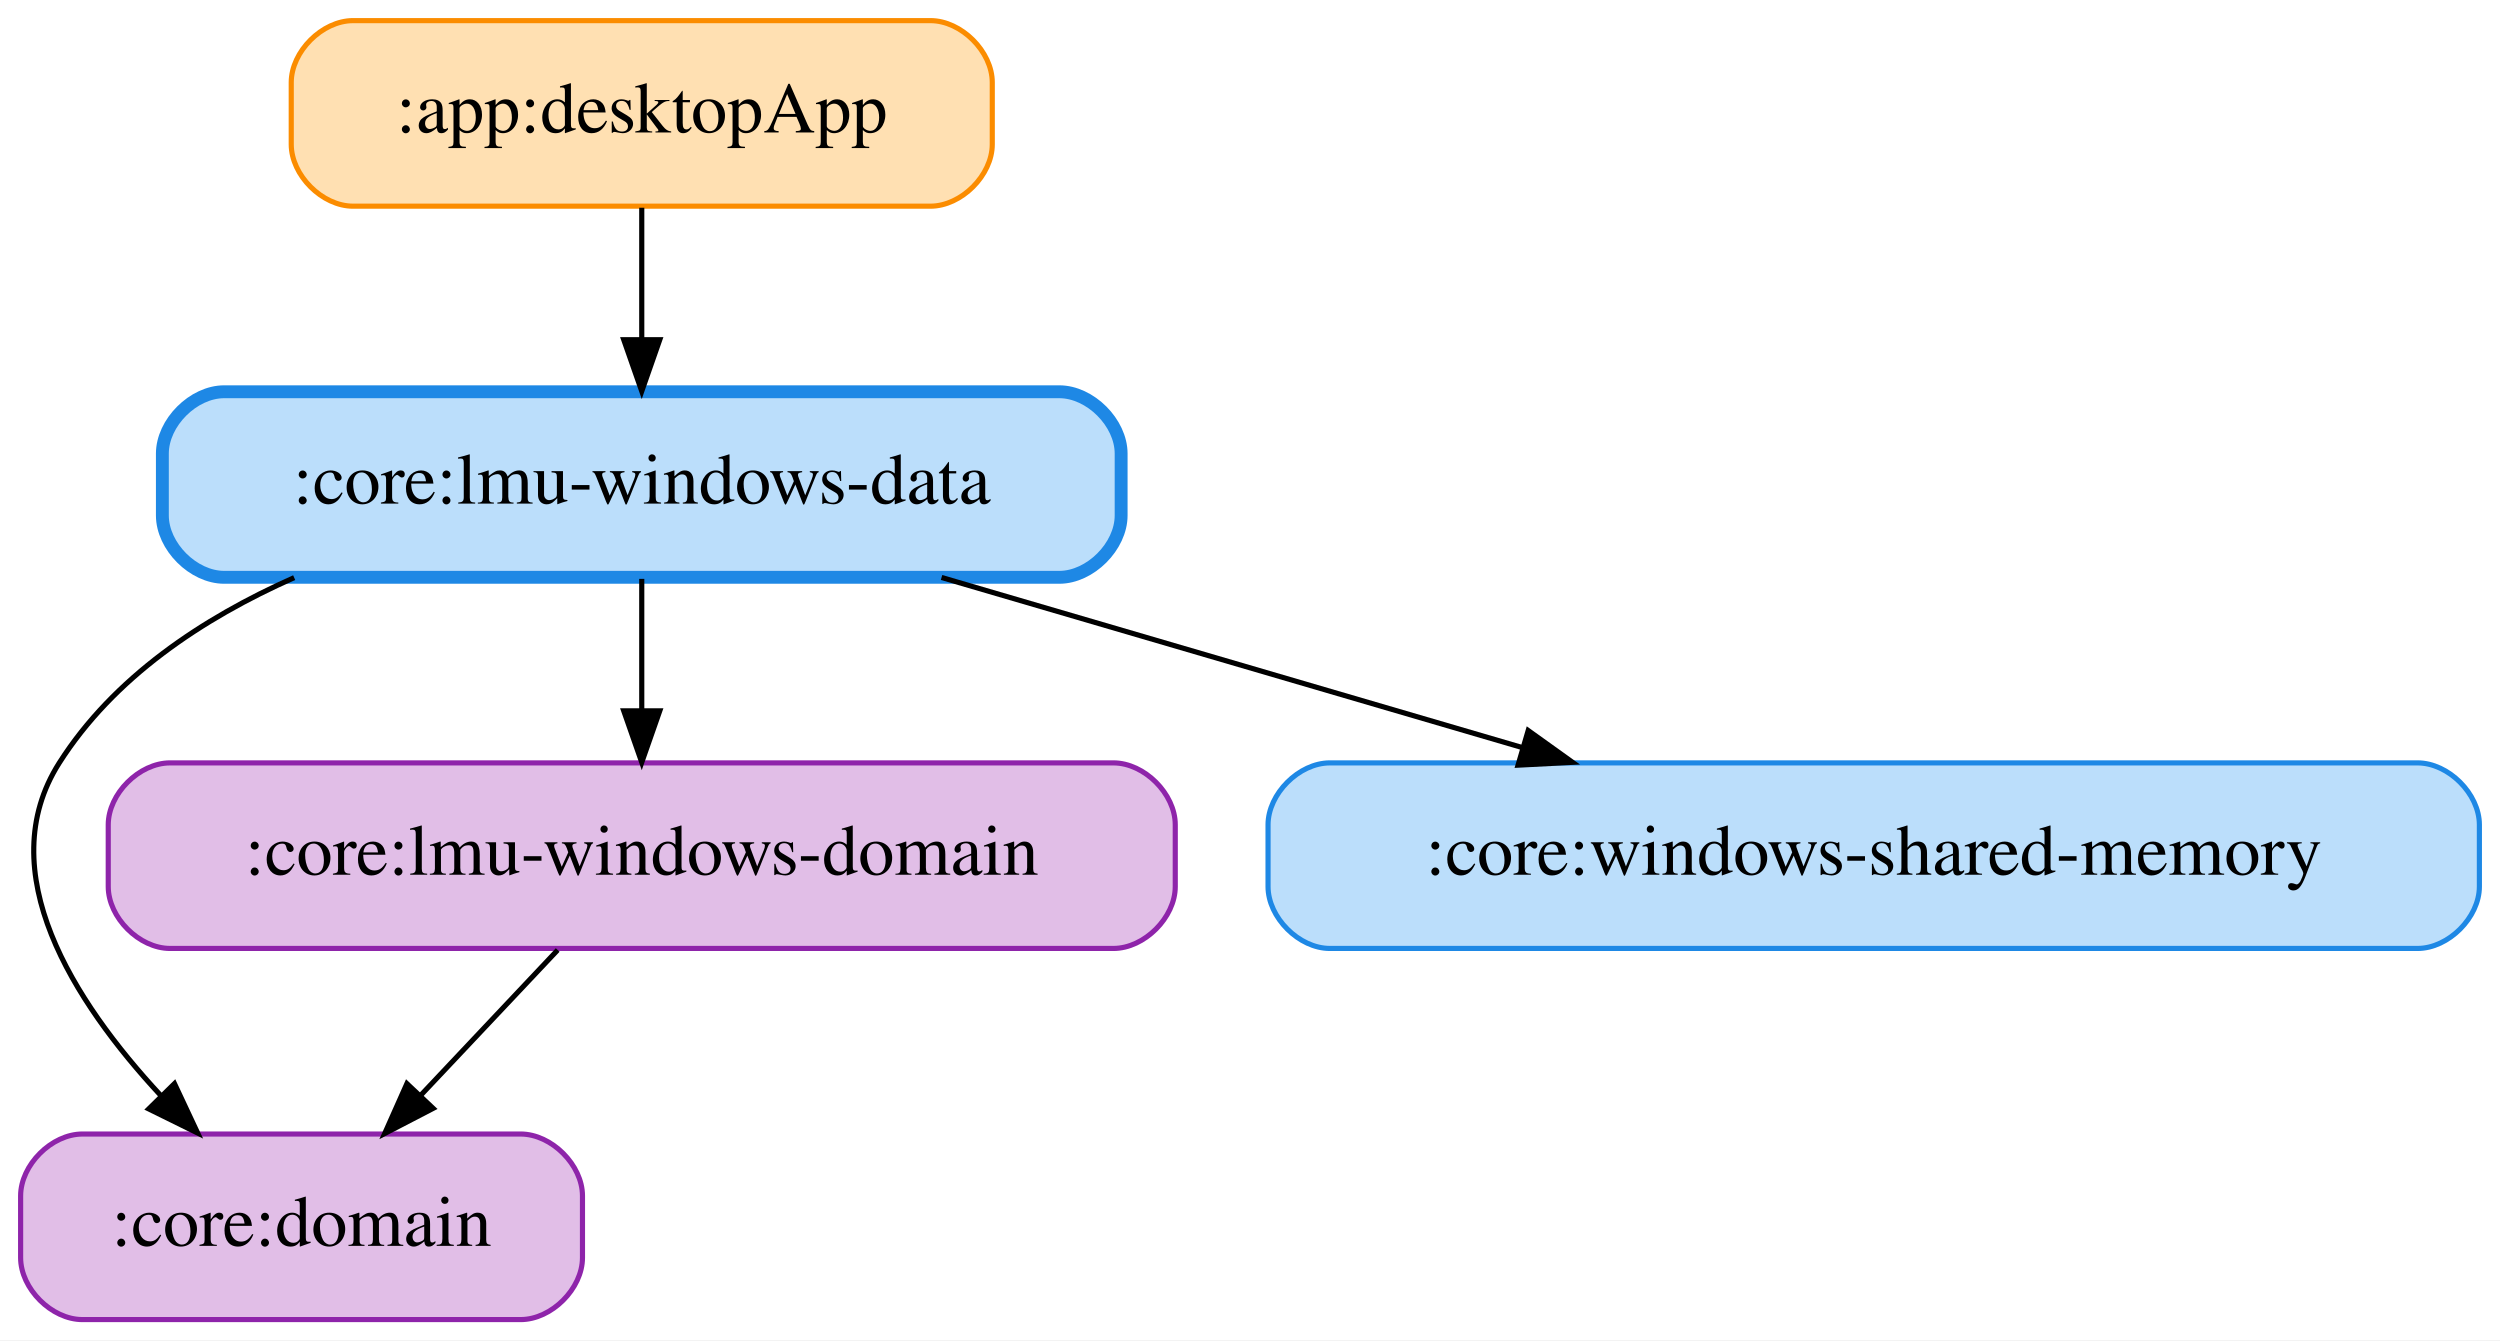
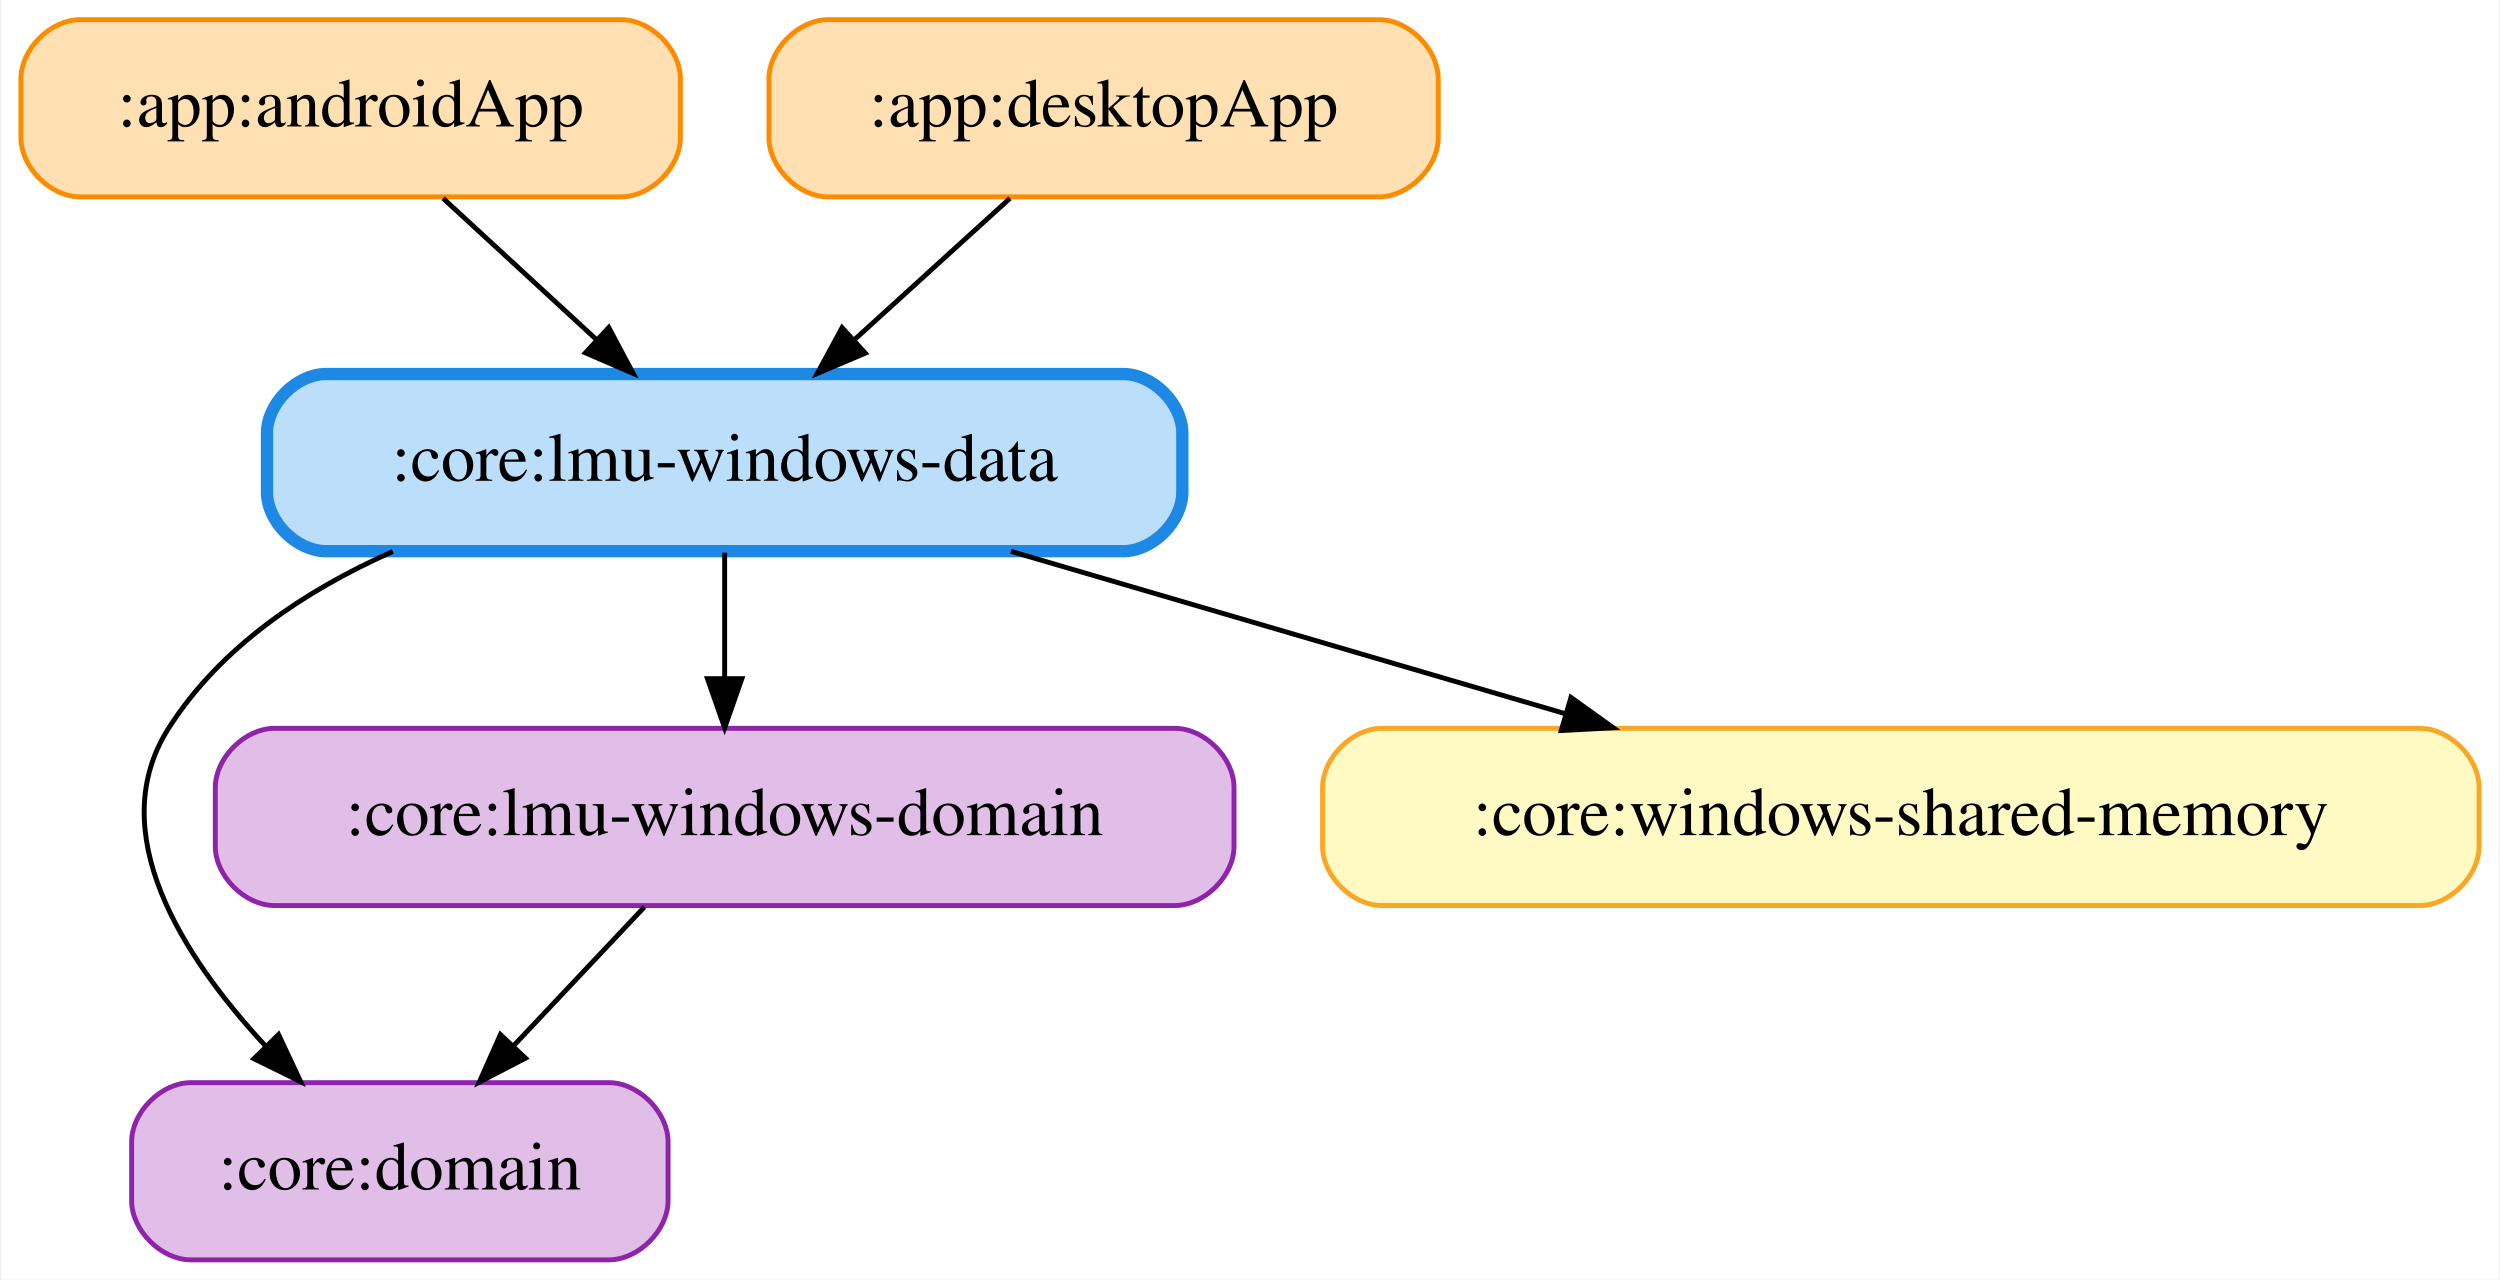
- <svg xmlns="http://www.w3.org/2000/svg" width="485pt" height="260pt" viewBox="0.00 0.00 485.00 260.00">
+ <svg xmlns="http://www.w3.org/2000/svg" width="508pt" height="260pt" viewBox="0.00 0.00 507.50 260.00">
  <g id="graph0" class="graph" transform="scale(1 1) rotate(0) translate(4 256)">
-     <polygon fill="white" stroke="transparent" points="-4,4 -4,-256 481,-256 481,4 -4,4" />
+     <polygon fill="white" stroke="transparent" points="-4,4 -4,-256 503.5,-256 503.5,4 -4,4" />
    <g id="node1" class="node">
-       <path fill="#ffe0b2" stroke="#fb8c00" d="M176.5,-252C176.5,-252 64.5,-252 64.5,-252 58.5,-252 52.5,-246 52.5,-240 52.5,-240 52.5,-228 52.5,-228 52.5,-222 58.5,-216 64.5,-216 64.5,-216 176.5,-216 176.5,-216 182.5,-216 188.5,-222 188.5,-228 188.5,-228 188.5,-240 188.5,-240 188.5,-246 182.5,-252 176.5,-252" />
-       <text text-anchor="middle" x="120.5" y="-230.3" font-family="Times,serif" font-size="14.00">:app:desktopApp</text>
+       <path fill="#ffe0b2" stroke="#fb8c00" d="M122,-252C122,-252 12,-252 12,-252 6,-252 0,-246 0,-240 0,-240 0,-228 0,-228 0,-222 6,-216 12,-216 12,-216 122,-216 122,-216 128,-216 134,-222 134,-228 134,-228 134,-240 134,-240 134,-246 128,-252 122,-252" />
+       <text text-anchor="middle" x="67" y="-230.3" font-family="Times,serif" font-size="14.00">:app:androidApp</text>
+     </g>
+     <g id="node4" class="node">
+       <path fill="#bbdefb" stroke="#1e88e5" stroke-width="2.5" d="M224,-180C224,-180 62,-180 62,-180 56,-180 50,-174 50,-168 50,-168 50,-156 50,-156 50,-150 56,-144 62,-144 62,-144 224,-144 224,-144 230,-144 236,-150 236,-156 236,-156 236,-168 236,-168 236,-174 230,-180 224,-180" />
+       <text text-anchor="middle" x="143" y="-158.3" font-family="Times,serif" font-size="14.00">:core:lmu-windows-data</text>
+     </g>
+     <g id="edge1" class="edge">
+       <path fill="none" stroke="black" d="M85.79,-215.7C95.17,-207.05 106.68,-196.45 116.91,-187.03" />
+       <polygon fill="black" stroke="black" points="119.45,-189.45 124.43,-180.1 114.7,-184.3 119.45,-189.45" />
+     </g>
+     <g id="node2" class="node">
+       <path fill="#ffe0b2" stroke="#fb8c00" d="M276,-252C276,-252 164,-252 164,-252 158,-252 152,-246 152,-240 152,-240 152,-228 152,-228 152,-222 158,-216 164,-216 164,-216 276,-216 276,-216 282,-216 288,-222 288,-228 288,-228 288,-240 288,-240 288,-246 282,-252 276,-252" />
+       <text text-anchor="middle" x="220" y="-230.3" font-family="Times,serif" font-size="14.00">:app:desktopApp</text>
+     </g>
+     <g id="edge2" class="edge">
+       <path fill="none" stroke="black" d="M200.97,-215.7C191.46,-207.05 179.79,-196.45 169.43,-187.03" />
+       <polygon fill="black" stroke="black" points="171.57,-184.24 161.81,-180.1 166.86,-189.42 171.57,-184.24" />
    </g>
    <g id="node3" class="node">
-       <path fill="#bbdefb" stroke="#1e88e5" stroke-width="2.5" d="M201.5,-180C201.5,-180 39.5,-180 39.5,-180 33.5,-180 27.5,-174 27.5,-168 27.5,-168 27.5,-156 27.5,-156 27.5,-150 33.5,-144 39.5,-144 39.5,-144 201.5,-144 201.5,-144 207.5,-144 213.5,-150 213.5,-156 213.5,-156 213.5,-168 213.5,-168 213.5,-174 207.5,-180 201.5,-180" />
-       <text text-anchor="middle" x="120.5" y="-158.3" font-family="Times,serif" font-size="14.00">:core:lmu-windows-data</text>
-     </g>
-     <g id="edge1" class="edge">
-       <path fill="none" stroke="black" d="M120.5,-215.7C120.5,-207.98 120.5,-198.71 120.5,-190.11" />
-       <polygon fill="black" stroke="black" points="124,-190.1 120.5,-180.1 117,-190.1 124,-190.1" />
-     </g>
-     <g id="node2" class="node">
-       <path fill="#e1bee7" stroke="#8e24aa" d="M97,-36C97,-36 12,-36 12,-36 6,-36 0,-30 0,-24 0,-24 0,-12 0,-12 0,-6 6,0 12,0 12,0 97,0 97,0 103,0 109,-6 109,-12 109,-12 109,-24 109,-24 109,-30 103,-36 97,-36" />
-       <text text-anchor="middle" x="54.5" y="-14.3" font-family="Times,serif" font-size="14.00">:core:domain</text>
-     </g>
-     <g id="edge2" class="edge">
-       <path fill="none" stroke="black" d="M53.07,-143.94C35.22,-136.02 18.02,-124.55 7.5,-108 -5.87,-86.97 10.25,-61.74 27.14,-43.53" />
-       <polygon fill="black" stroke="black" points="29.85,-45.78 34.35,-36.19 24.85,-40.87 29.85,-45.78" />
-     </g>
-     <g id="node4" class="node">
-       <path fill="#e1bee7" stroke="#8e24aa" d="M212,-108C212,-108 29,-108 29,-108 23,-108 17,-102 17,-96 17,-96 17,-84 17,-84 17,-78 23,-72 29,-72 29,-72 212,-72 212,-72 218,-72 224,-78 224,-84 224,-84 224,-96 224,-96 224,-102 218,-108 212,-108" />
-       <text text-anchor="middle" x="120.5" y="-86.3" font-family="Times,serif" font-size="14.00">:core:lmu-windows-domain</text>
+       <path fill="#e1bee7" stroke="#8e24aa" d="M119.5,-36C119.5,-36 34.5,-36 34.5,-36 28.5,-36 22.5,-30 22.5,-24 22.5,-24 22.5,-12 22.5,-12 22.5,-6 28.5,0 34.5,0 34.5,0 119.5,0 119.5,0 125.5,0 131.5,-6 131.5,-12 131.5,-12 131.5,-24 131.5,-24 131.5,-30 125.5,-36 119.5,-36" />
+       <text text-anchor="middle" x="77" y="-14.3" font-family="Times,serif" font-size="14.00">:core:domain</text>
    </g>
    <g id="edge3" class="edge">
-       <path fill="none" stroke="black" d="M120.5,-143.7C120.5,-135.98 120.5,-126.71 120.5,-118.11" />
-       <polygon fill="black" stroke="black" points="124,-118.1 120.5,-108.1 117,-118.1 124,-118.1" />
+       <path fill="none" stroke="black" d="M75.57,-143.94C57.72,-136.02 40.52,-124.55 30,-108 16.63,-86.97 32.75,-61.74 49.64,-43.53" />
+       <polygon fill="black" stroke="black" points="52.35,-45.78 56.85,-36.19 47.35,-40.87 52.35,-45.78" />
    </g>
    <g id="node5" class="node">
-       <path fill="#bbdefb" stroke="#1e88e5" d="M465,-108C465,-108 254,-108 254,-108 248,-108 242,-102 242,-96 242,-96 242,-84 242,-84 242,-78 248,-72 254,-72 254,-72 465,-72 465,-72 471,-72 477,-78 477,-84 477,-84 477,-96 477,-96 477,-102 471,-108 465,-108" />
-       <text text-anchor="middle" x="359.5" y="-86.3" font-family="Times,serif" font-size="14.00">:core:windows-shared-memory</text>
+       <path fill="#e1bee7" stroke="#8e24aa" d="M234.5,-108C234.5,-108 51.5,-108 51.5,-108 45.5,-108 39.5,-102 39.5,-96 39.5,-96 39.5,-84 39.5,-84 39.5,-78 45.5,-72 51.5,-72 51.5,-72 234.5,-72 234.5,-72 240.5,-72 246.5,-78 246.5,-84 246.5,-84 246.5,-96 246.5,-96 246.5,-102 240.5,-108 234.5,-108" />
+       <text text-anchor="middle" x="143" y="-86.3" font-family="Times,serif" font-size="14.00">:core:lmu-windows-domain</text>
    </g>
    <g id="edge4" class="edge">
-       <path fill="none" stroke="black" d="M178.66,-143.97C212.63,-134.01 255.68,-121.41 291.26,-110.99" />
-       <polygon fill="black" stroke="black" points="292.47,-114.28 301.08,-108.11 290.5,-107.56 292.47,-114.28" />
+       <path fill="none" stroke="black" d="M143,-143.7C143,-135.98 143,-126.71 143,-118.11" />
+       <polygon fill="black" stroke="black" points="146.5,-118.1 143,-108.1 139.5,-118.1 146.5,-118.1" />
+     </g>
+     <g id="node6" class="node">
+       <path fill="#fff9c4" stroke="#f9a825" d="M487.5,-108C487.5,-108 276.5,-108 276.5,-108 270.5,-108 264.5,-102 264.5,-96 264.5,-96 264.5,-84 264.5,-84 264.5,-78 270.5,-72 276.5,-72 276.5,-72 487.5,-72 487.5,-72 493.5,-72 499.5,-78 499.5,-84 499.5,-84 499.5,-96 499.5,-96 499.5,-102 493.5,-108 487.5,-108" />
+       <text text-anchor="middle" x="382" y="-86.3" font-family="Times,serif" font-size="14.00">:core:windows-shared-memory</text>
    </g>
    <g id="edge5" class="edge">
-       <path fill="none" stroke="black" d="M104.19,-71.7C96.19,-63.22 86.43,-52.86 77.68,-43.58" />
-       <polygon fill="black" stroke="black" points="80.03,-40.98 70.63,-36.1 74.94,-45.78 80.03,-40.98" />
+       <path fill="none" stroke="black" d="M201.16,-143.97C235.13,-134.01 278.18,-121.41 313.76,-110.99" />
+       <polygon fill="black" stroke="black" points="314.97,-114.28 323.58,-108.11 313,-107.56 314.97,-114.28" />
+     </g>
+     <g id="edge6" class="edge">
+       <path fill="none" stroke="black" d="M126.69,-71.7C118.69,-63.22 108.93,-52.86 100.18,-43.58" />
+       <polygon fill="black" stroke="black" points="102.53,-40.98 93.13,-36.1 97.44,-45.78 102.53,-40.98" />
    </g>
  </g>
</svg>
